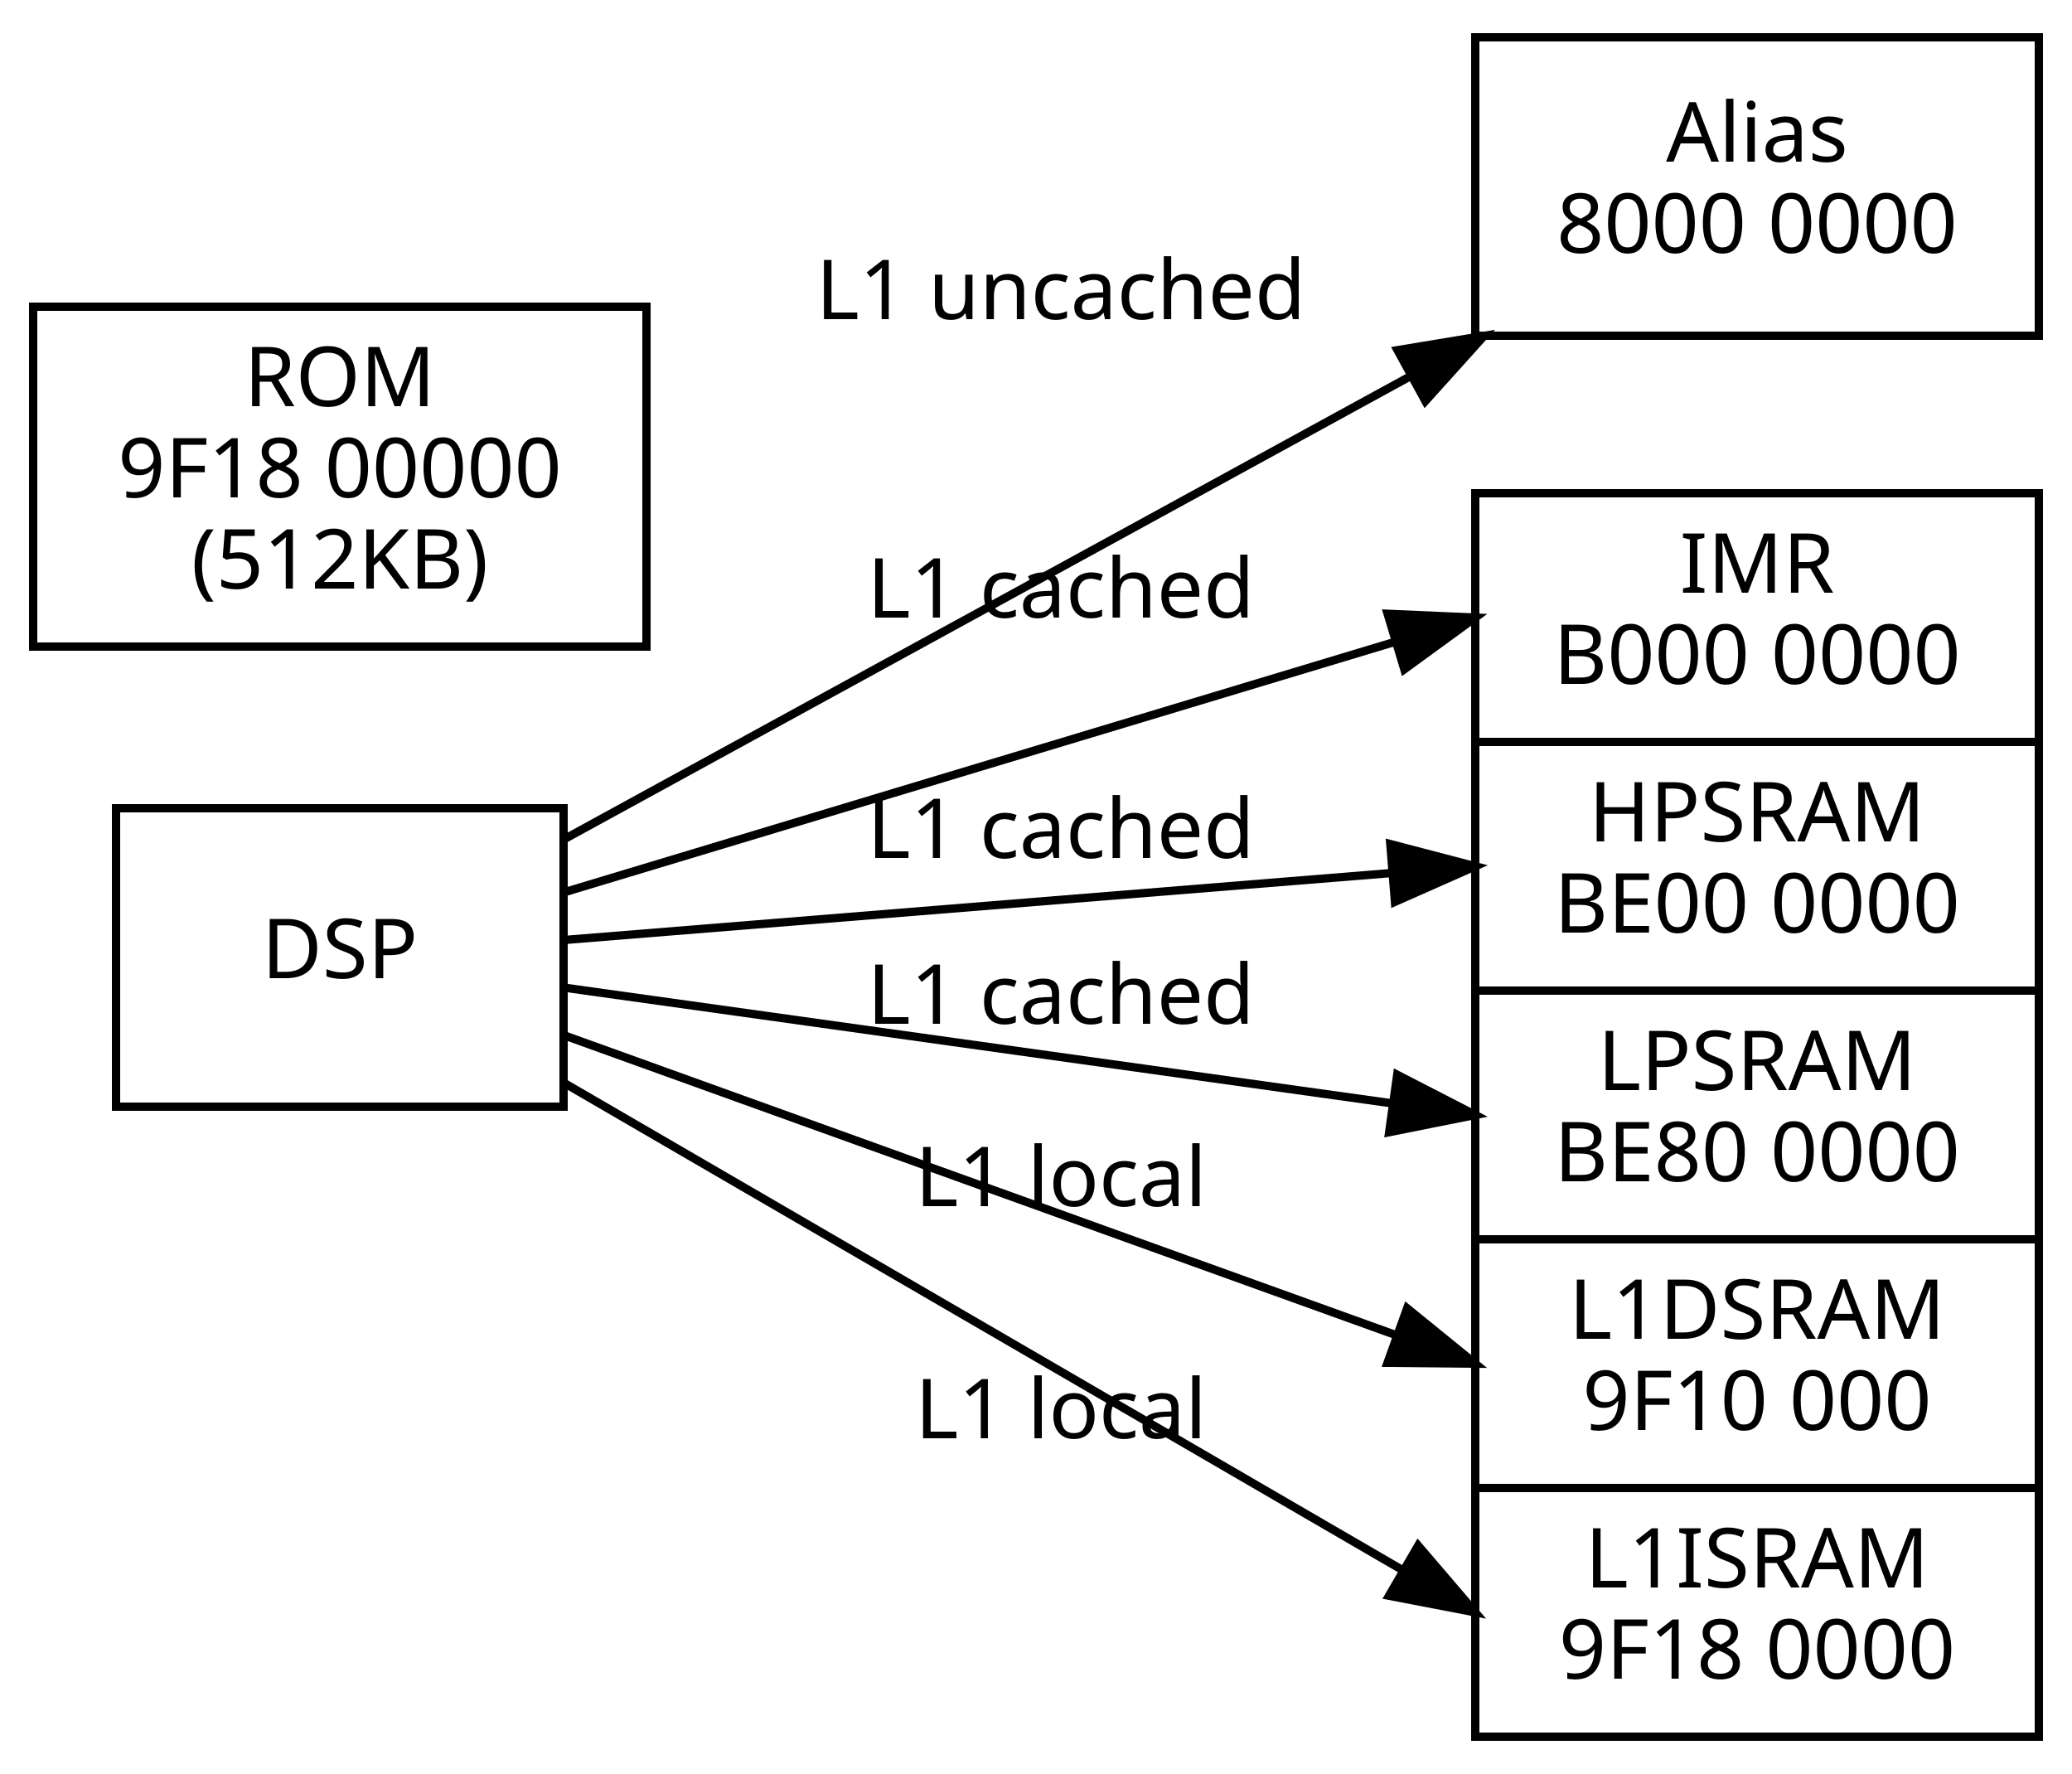
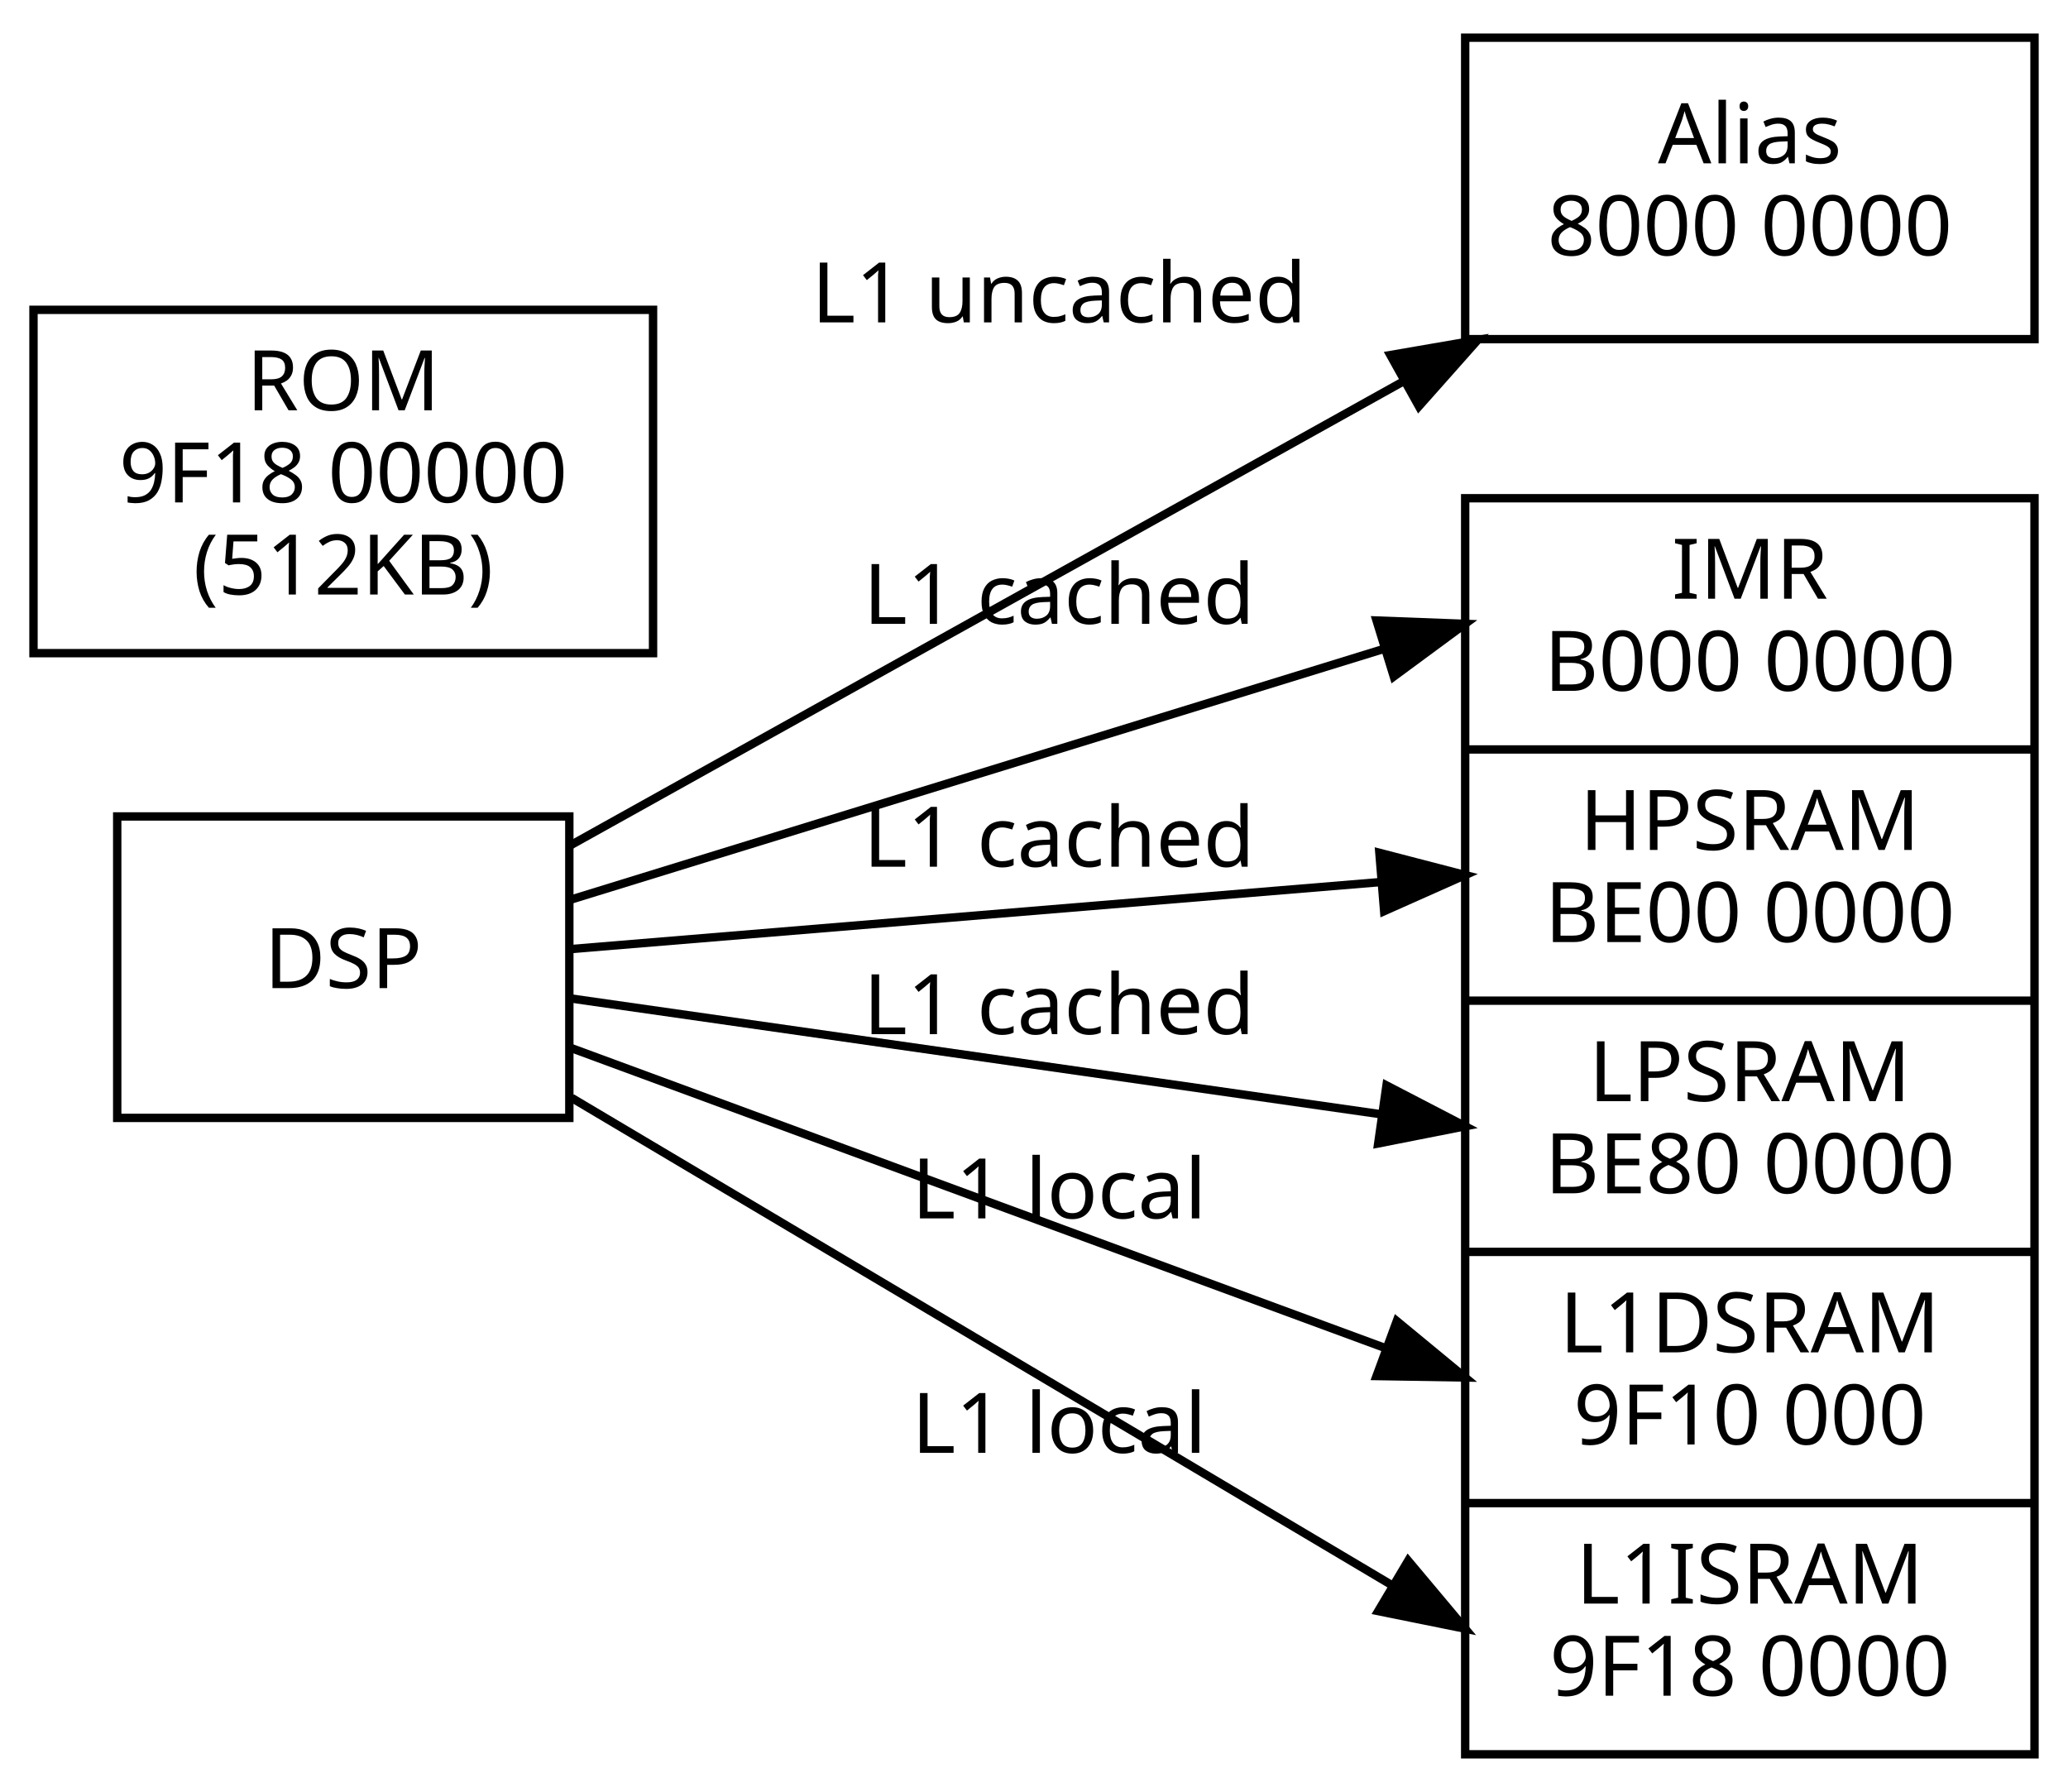
- <svg xmlns="http://www.w3.org/2000/svg" width="250pt" height="214pt" viewBox="0.00 0.00 250.00 214.00">
+ <svg xmlns="http://www.w3.org/2000/svg" width="247pt" height="214pt" viewBox="0.00 0.00 247.00 214.00">
  <g id="graph0" class="graph" transform="scale(1 1) rotate(0) translate(4 210)">
-     <polygon fill="white" stroke="transparent" points="-4,4 -4,-210 246,-210 246,4 -4,4" />
+     <polygon fill="white" stroke="transparent" points="-4,4 -4,-210 243,-210 243,4 -4,4" />
    <g id="node1" class="node">
      <polygon fill="none" stroke="black" points="10,-76.5 10,-112.5 64,-112.5 64,-76.5 10,-76.5" />
      <text text-anchor="middle" x="37" y="-92" font-family="verdana" font-size="10.00">DSP</text>
    </g>
    <g id="node3" class="node">
-       <polygon fill="none" stroke="black" points="174,-169.5 174,-205.5 242,-205.5 242,-169.5 174,-169.5" />
-       <text text-anchor="middle" x="208" y="-190.5" font-family="verdana" font-size="10.00">Alias</text>
-       <text text-anchor="middle" x="208" y="-179.5" font-family="verdana" font-size="10.00">8000 0000</text>
+       <polygon fill="none" stroke="black" points="171,-169.5 171,-205.5 239,-205.5 239,-169.5 171,-169.5" />
+       <text text-anchor="middle" x="205" y="-190.5" font-family="verdana" font-size="10.00">Alias</text>
+       <text text-anchor="middle" x="205" y="-179.5" font-family="verdana" font-size="10.00">8000 0000</text>
    </g>
    <g id="edge1" class="edge">
-       <path fill="none" stroke="black" d="M64.19,-108.83C91.32,-123.67 134.12,-147.08 165.98,-164.51" />
-       <polygon fill="black" stroke="black" points="164.62,-167.76 175.07,-169.49 167.98,-161.62 164.62,-167.76" />
-       <text text-anchor="middle" x="124" y="-171.5" font-family="verdana" font-size="10.00">L1 uncached</text>
+       <path fill="none" stroke="black" d="M64.09,-109.03C90.73,-123.86 132.47,-147.11 163.61,-164.45" />
+       <polygon fill="black" stroke="black" points="162.06,-167.6 172.5,-169.4 165.47,-161.48 162.06,-167.6" />
+       <text text-anchor="middle" x="122.5" y="-171.5" font-family="verdana" font-size="10.00">L1 uncached</text>
    </g>
    <g id="node4" class="node">
-       <polygon fill="none" stroke="black" points="174,-0.5 174,-150.5 242,-150.5 242,-0.5 174,-0.5" />
-       <text text-anchor="middle" x="208" y="-138.5" font-family="verdana" font-size="10.00">IMR</text>
-       <text text-anchor="middle" x="208" y="-127.5" font-family="verdana" font-size="10.00">B000 0000</text>
-       <polyline fill="none" stroke="black" points="174,-120.5 242,-120.5 " />
-       <text text-anchor="middle" x="208" y="-108.5" font-family="verdana" font-size="10.00">HPSRAM</text>
-       <text text-anchor="middle" x="208" y="-97.5" font-family="verdana" font-size="10.00">BE00 0000</text>
-       <polyline fill="none" stroke="black" points="174,-90.5 242,-90.5 " />
-       <text text-anchor="middle" x="208" y="-78.5" font-family="verdana" font-size="10.00">LPSRAM</text>
-       <text text-anchor="middle" x="208" y="-67.5" font-family="verdana" font-size="10.00">BE80 0000</text>
-       <polyline fill="none" stroke="black" points="174,-60.5 242,-60.5 " />
-       <text text-anchor="middle" x="208" y="-48.5" font-family="verdana" font-size="10.00">L1DSRAM</text>
-       <text text-anchor="middle" x="208" y="-37.5" font-family="verdana" font-size="10.00">9F10 000</text>
-       <polyline fill="none" stroke="black" points="174,-30.5 242,-30.5 " />
-       <text text-anchor="middle" x="208" y="-18.5" font-family="verdana" font-size="10.00">L1ISRAM</text>
-       <text text-anchor="middle" x="208" y="-7.5" font-family="verdana" font-size="10.00">9F18 0000</text>
+       <polygon fill="none" stroke="black" points="171,-0.5 171,-150.5 239,-150.5 239,-0.5 171,-0.5" />
+       <text text-anchor="middle" x="205" y="-138.5" font-family="verdana" font-size="10.00">IMR</text>
+       <text text-anchor="middle" x="205" y="-127.5" font-family="verdana" font-size="10.00">B000 0000</text>
+       <polyline fill="none" stroke="black" points="171,-120.5 239,-120.5 " />
+       <text text-anchor="middle" x="205" y="-108.5" font-family="verdana" font-size="10.00">HPSRAM</text>
+       <text text-anchor="middle" x="205" y="-97.5" font-family="verdana" font-size="10.00">BE00 0000</text>
+       <polyline fill="none" stroke="black" points="171,-90.5 239,-90.5 " />
+       <text text-anchor="middle" x="205" y="-78.5" font-family="verdana" font-size="10.00">LPSRAM</text>
+       <text text-anchor="middle" x="205" y="-67.5" font-family="verdana" font-size="10.00">BE80 0000</text>
+       <polyline fill="none" stroke="black" points="171,-60.5 239,-60.5 " />
+       <text text-anchor="middle" x="205" y="-48.5" font-family="verdana" font-size="10.00">L1DSRAM</text>
+       <text text-anchor="middle" x="205" y="-37.5" font-family="verdana" font-size="10.00">9F10 000</text>
+       <polyline fill="none" stroke="black" points="171,-30.5 239,-30.5 " />
+       <text text-anchor="middle" x="205" y="-18.5" font-family="verdana" font-size="10.00">L1ISRAM</text>
+       <text text-anchor="middle" x="205" y="-7.5" font-family="verdana" font-size="10.00">9F18 0000</text>
    </g>
    <g id="edge2" class="edge">
-       <path fill="none" stroke="black" d="M64.22,-102.41C94.79,-111.62 143.74,-126.38 164.36,-132.59" />
-       <polygon fill="black" stroke="black" points="163.42,-135.96 174,-135.5 165.44,-129.26 163.42,-135.96" />
-       <text text-anchor="middle" x="124" y="-135.5" font-family="verdana" font-size="10.00">L1 cached</text>
+       <path fill="none" stroke="black" d="M64.28,-102.6C94.1,-111.8 141.22,-126.32 161.36,-132.53" />
+       <polygon fill="black" stroke="black" points="160.41,-135.9 171,-135.5 162.47,-129.21 160.41,-135.9" />
+       <text text-anchor="middle" x="122.5" y="-135.5" font-family="verdana" font-size="10.00">L1 cached</text>
    </g>
    <g id="edge3" class="edge">
-       <path fill="none" stroke="black" d="M64.22,-96.62C94.48,-99.07 142.76,-102.97 163.72,-104.67" />
-       <polygon fill="black" stroke="black" points="163.75,-108.18 174,-105.5 164.31,-101.21 163.75,-108.18" />
-       <text text-anchor="middle" x="124" y="-106.5" font-family="verdana" font-size="10.00">L1 cached</text>
+       <path fill="none" stroke="black" d="M64.28,-96.67C93.8,-99.12 140.27,-102.96 160.74,-104.65" />
+       <polygon fill="black" stroke="black" points="160.75,-108.16 171,-105.5 161.32,-101.19 160.75,-108.16" />
+       <text text-anchor="middle" x="122.5" y="-106.5" font-family="verdana" font-size="10.00">L1 cached</text>
    </g>
    <g id="edge4" class="edge">
-       <path fill="none" stroke="black" d="M64.22,-90.84C94.63,-86.59 143.25,-79.8 164.04,-76.89" />
-       <polygon fill="black" stroke="black" points="164.58,-80.35 174,-75.5 163.61,-73.42 164.58,-80.35" />
-       <text text-anchor="middle" x="124" y="-86.5" font-family="verdana" font-size="10.00">L1 cached</text>
+       <path fill="none" stroke="black" d="M64.28,-90.75C93.95,-86.51 140.75,-79.82 161.05,-76.92" />
+       <polygon fill="black" stroke="black" points="161.6,-80.38 171,-75.5 160.61,-73.45 161.6,-80.38" />
+       <text text-anchor="middle" x="122.5" y="-86.5" font-family="verdana" font-size="10.00">L1 cached</text>
    </g>
    <g id="edge5" class="edge">
-       <path fill="none" stroke="black" d="M64.22,-85.05C94.79,-74.04 143.74,-56.4 164.36,-48.97" />
-       <polygon fill="black" stroke="black" points="165.78,-52.18 174,-45.5 163.41,-45.6 165.78,-52.18" />
-       <text text-anchor="middle" x="124" y="-64.5" font-family="verdana" font-size="10.00">L1 local</text>
+       <path fill="none" stroke="black" d="M64.28,-84.82C94.1,-73.83 141.22,-56.47 161.36,-49.05" />
+       <polygon fill="black" stroke="black" points="162.83,-52.24 171,-45.5 160.41,-45.67 162.83,-52.24" />
+       <text text-anchor="middle" x="122.5" y="-64.5" font-family="verdana" font-size="10.00">L1 local</text>
    </g>
    <g id="edge6" class="edge">
-       <path fill="none" stroke="black" d="M64.22,-79.27C95.25,-61.24 145.23,-32.21 165.27,-20.57" />
-       <polygon fill="black" stroke="black" points="167.11,-23.55 174,-15.5 163.59,-17.5 167.11,-23.55" />
-       <text text-anchor="middle" x="124" y="-36.5" font-family="verdana" font-size="10.00">L1 local</text>
+       <path fill="none" stroke="black" d="M64.28,-78.89C94.56,-60.91 142.66,-32.33 162.26,-20.69" />
+       <polygon fill="black" stroke="black" points="164.19,-23.62 171,-15.5 160.61,-17.6 164.19,-23.62" />
+       <text text-anchor="middle" x="122.5" y="-36.5" font-family="verdana" font-size="10.00">L1 local</text>
    </g>
    <g id="node2" class="node">
      <polygon fill="none" stroke="black" points="0,-132 0,-173 74,-173 74,-132 0,-132" />
      <text text-anchor="middle" x="37" y="-161" font-family="verdana" font-size="10.00">ROM</text>
      <text text-anchor="middle" x="37" y="-150" font-family="verdana" font-size="10.00">9F18 00000</text>
      <text text-anchor="middle" x="37" y="-139" font-family="verdana" font-size="10.00">(512KB)</text>
    </g>
  </g>
</svg>
